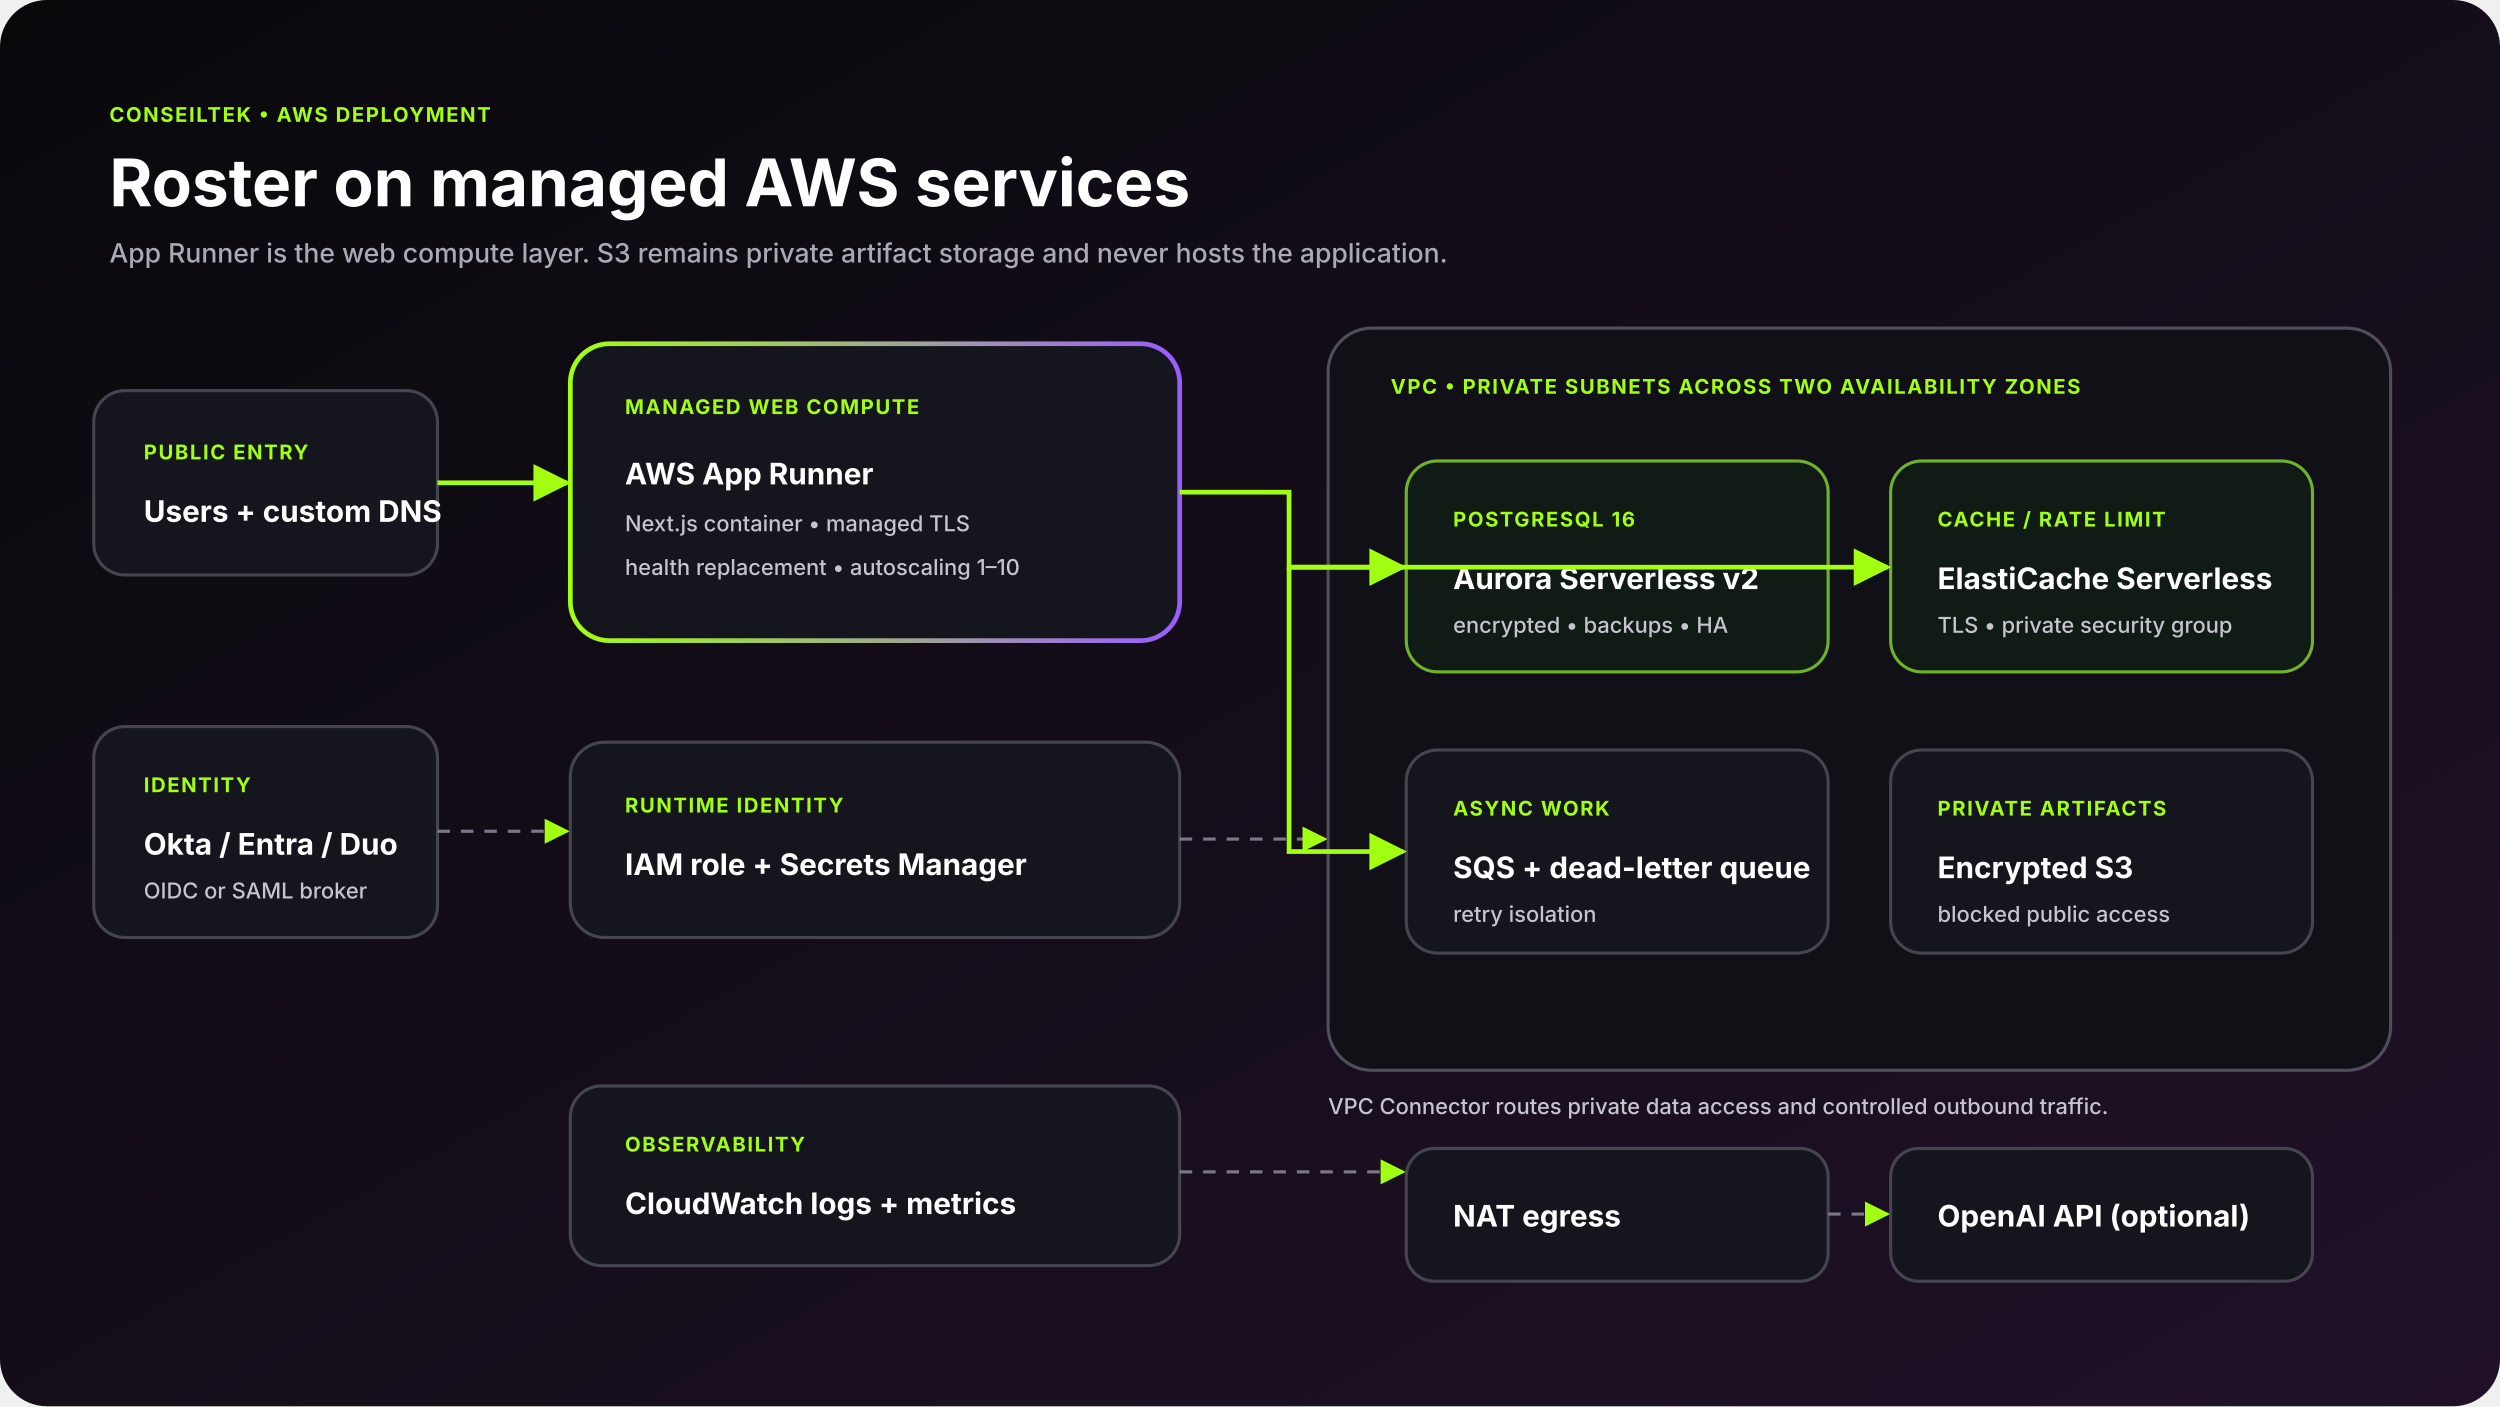
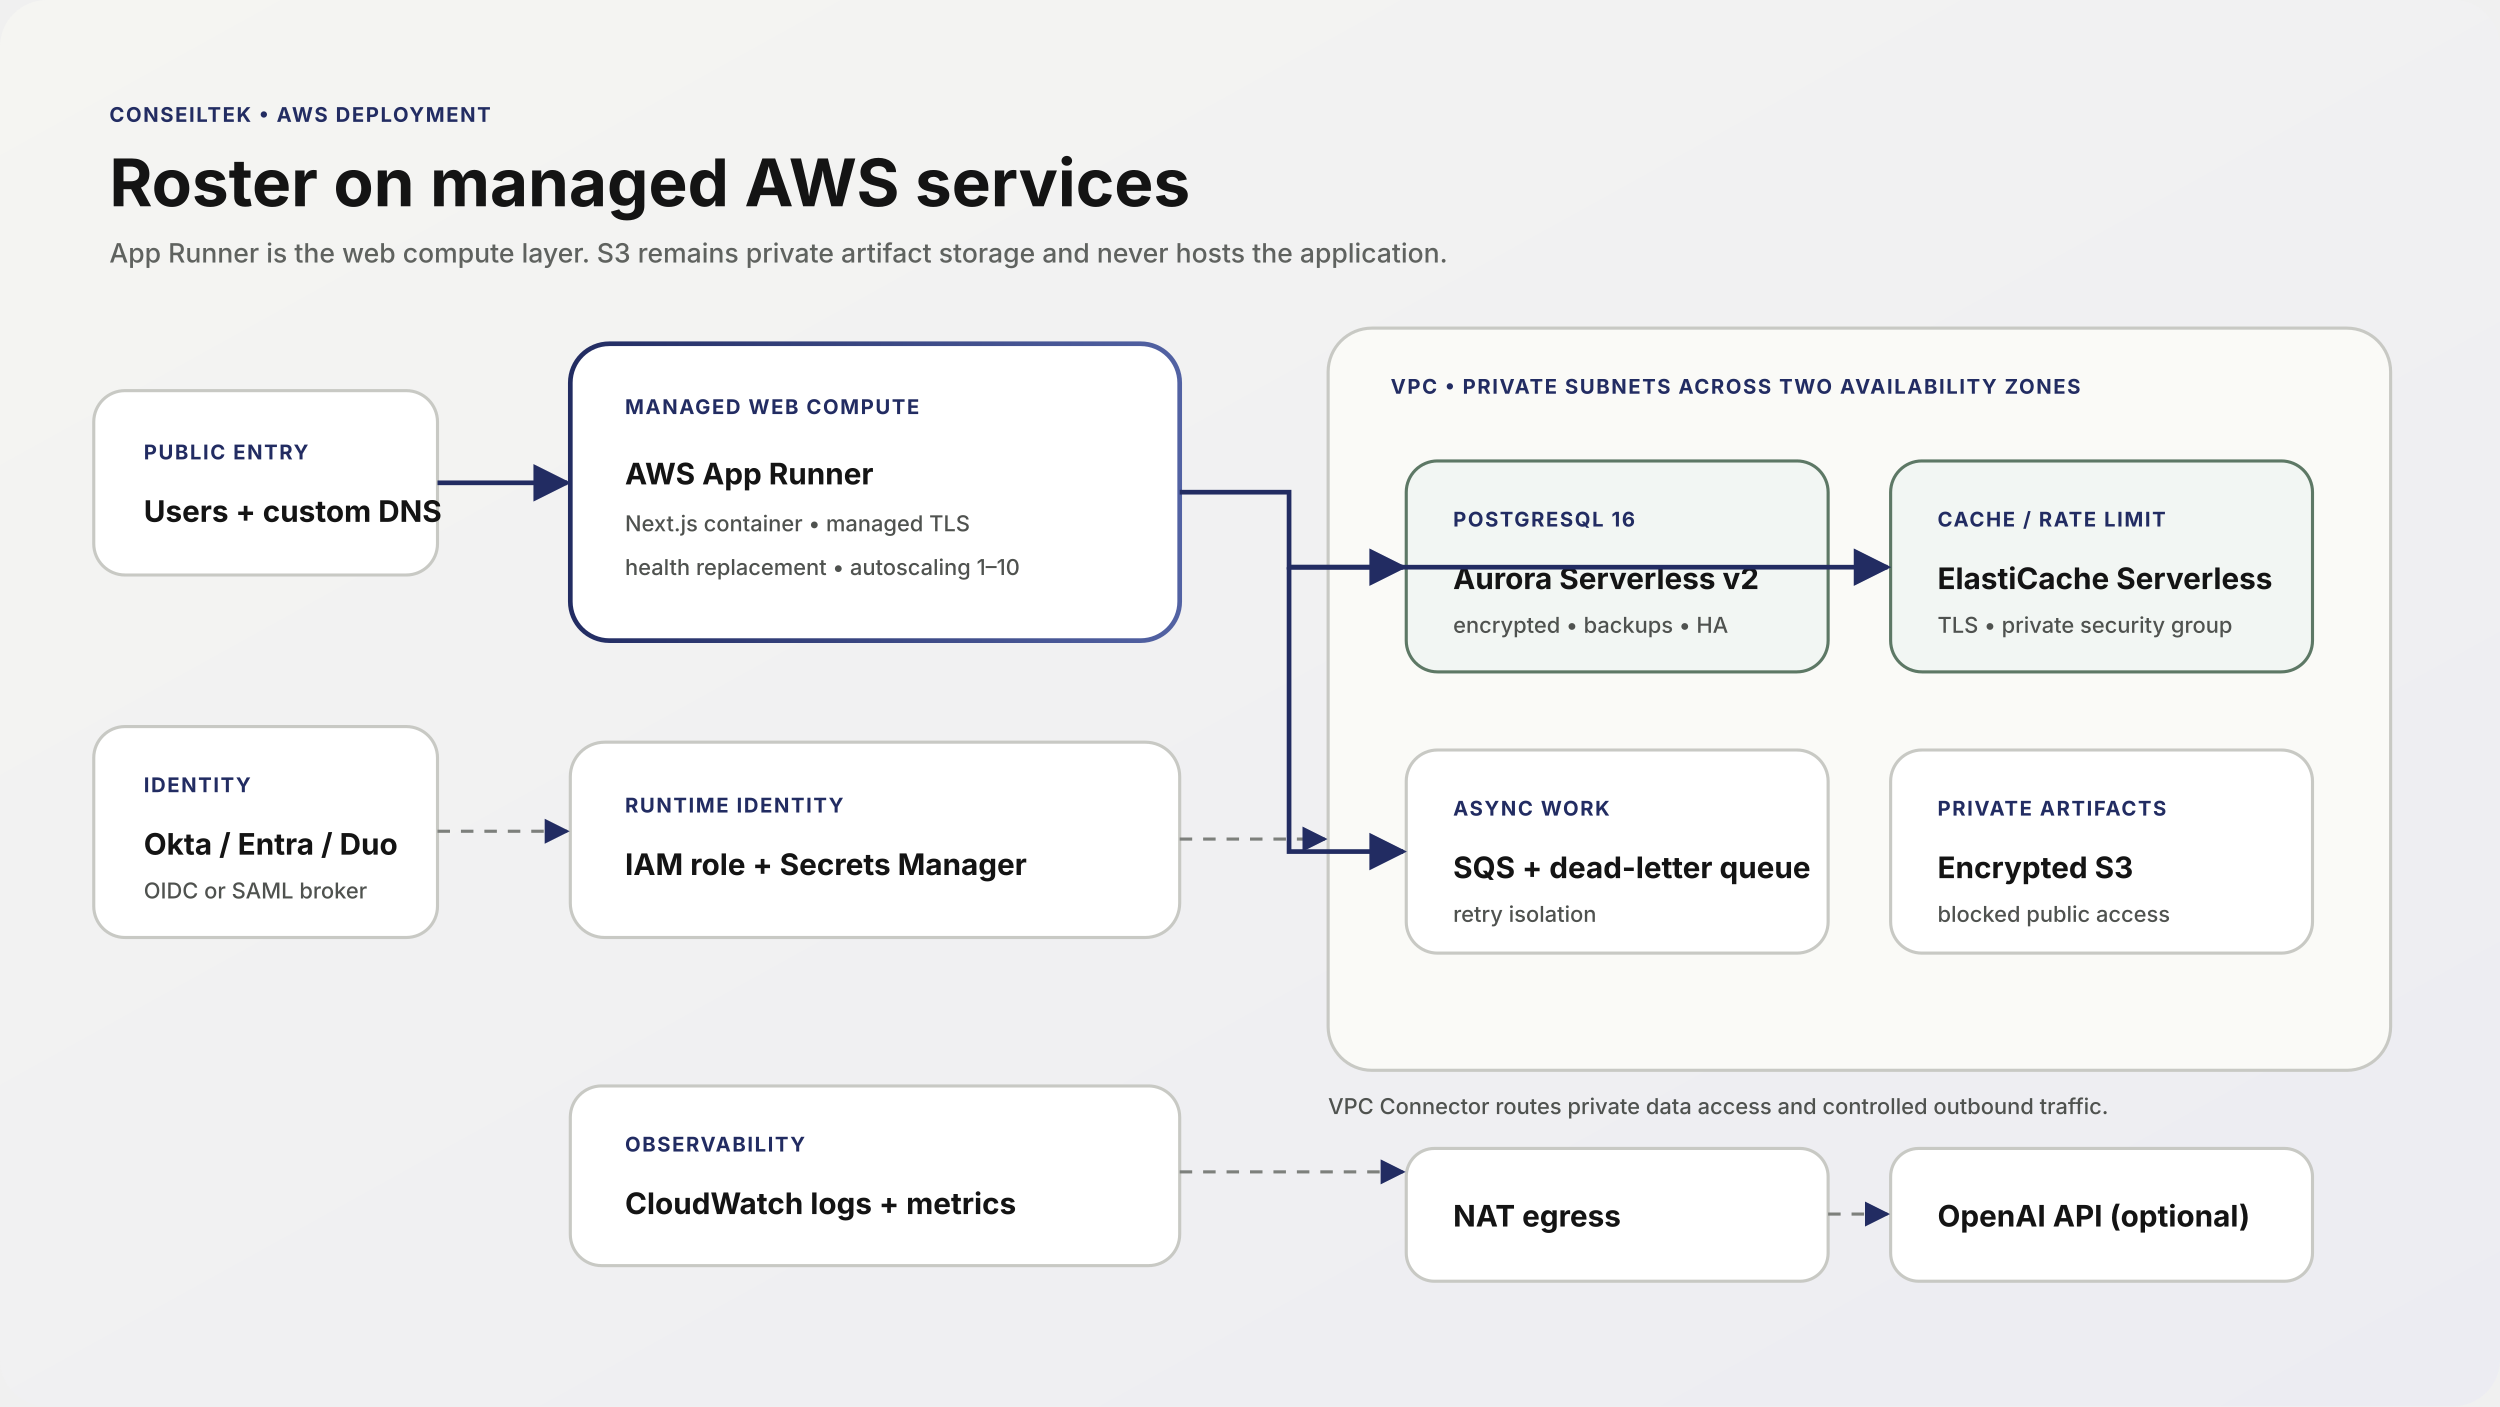
<svg xmlns="http://www.w3.org/2000/svg" width="1600" height="900" viewBox="0 0 1600 900" role="img" aria-labelledby="title desc">
  <defs>
    <linearGradient id="bg" x2="1" y2="1">
-       <stop stop-color="#09090c" />
-       <stop offset="1" stop-color="#201127" />
+       <stop stop-color="#f5f5f2" />
+       <stop offset="1" stop-color="#ececf2" />
    </linearGradient>
    <linearGradient id="g" x2="1">
-       <stop stop-color="#a3ff12" />
-       <stop offset="1" stop-color="#9b5cff" />
+       <stop stop-color="#222c62" />
+       <stop offset="1" stop-color="#5262a3" />
    </linearGradient>
    <marker id="a" viewBox="0 0 10 10" refX="9" refY="5" markerWidth="8" markerHeight="8" orient="auto">
-       <path d="M0 0l10 5-10 5z" fill="#a3ff12" />
+       <path d="M0 0l10 5-10 5z" fill="#222c62" />
    </marker>
-     <style>.title{font:700 42px Inter,Arial;fill:#fff}.sub{font:500 17px Inter,Arial;fill:#aaa9b6}.h{font:700 19px Inter,Arial;fill:#fff}.t{font:500 14px Inter,Arial;fill:#c5c4cf}.tiny{font:700 13px Inter,Arial;fill:#a3ff12;letter-spacing:1px}.b{fill:#15151d;stroke:#464451;stroke-width:2}.p{fill:#15151d;stroke:url(#g);stroke-width:3}.d{fill:#101b15;stroke:#6fb22a;stroke-width:2}.line{fill:none;stroke:#a3ff12;stroke-width:3;marker-end:url(#a)}.dash{fill:none;stroke:#7c788b;stroke-width:2;stroke-dasharray:8 7;marker-end:url(#a)}</style>
+     <style>.title{font:700 42px Inter,Arial;fill:#141414}.sub{font:500 17px Inter,Arial;fill:#5f625f}.h{font:700 19px Inter,Arial;fill:#141414}.t{font:500 14px Inter,Arial;fill:#4f524f}.tiny{font:700 13px Inter,Arial;fill:#222c62;letter-spacing:1px}.b{fill:#ffffff;stroke:#c8c9c4;stroke-width:2}.p{fill:#ffffff;stroke:url(#g);stroke-width:3}.d{fill:#f2f6f3;stroke:#5d7865;stroke-width:2}.line{fill:none;stroke:#222c62;stroke-width:3;marker-end:url(#a)}.dash{fill:none;stroke:#7d807c;stroke-width:2;stroke-dasharray:8 7;marker-end:url(#a)}</style>
  </defs>
  <rect width="1600" height="900" rx="30" fill="url(#bg)" />
  <text x="70" y="78" class="tiny">CONSEILTEK • AWS DEPLOYMENT</text>
  <text x="70" y="132" class="title">Roster on managed AWS services</text>
  <text x="70" y="168" class="sub">App Runner is the web compute layer. S3 remains private artifact storage and never hosts the application.</text>
  <rect x="60" y="250" width="220" height="118" rx="20" class="b" />
  <text x="92" y="294" class="tiny">PUBLIC ENTRY</text>
  <text x="92" y="334" class="h">Users + custom DNS</text>
  <rect x="60" y="465" width="220" height="135" rx="20" class="b" />
  <text x="92" y="507" class="tiny">IDENTITY</text>
  <text x="92" y="547" class="h">Okta / Entra / Duo</text>
  <text x="92" y="575" class="t">OIDC or SAML broker</text>
  <rect x="365" y="220" width="390" height="190" rx="25" class="p" />
  <text x="400" y="265" class="tiny">MANAGED WEB COMPUTE</text>
  <text x="400" y="310" class="h">AWS App Runner</text>
  <text x="400" y="340" class="t">Next.js container • managed TLS</text>
  <text x="400" y="368" class="t">health replacement • autoscaling 1–10</text>
  <rect x="365" y="475" width="390" height="125" rx="22" class="b" />
  <text x="400" y="520" class="tiny">RUNTIME IDENTITY</text>
  <text x="400" y="560" class="h">IAM role + Secrets Manager</text>
-   <rect x="850" y="210" width="680" height="475" rx="28" fill="#101016" stroke="#504d5c" stroke-width="2" />
+   <rect x="850" y="210" width="680" height="475" rx="28" fill="#fafaf7" stroke="#c8c9c4" stroke-width="2" />
  <text x="890" y="252" class="tiny">VPC • PRIVATE SUBNETS ACROSS TWO AVAILABILITY ZONES</text>
  <rect x="900" y="295" width="270" height="135" rx="20" class="d" />
  <text x="930" y="337" class="tiny">POSTGRESQL 16</text>
  <text x="930" y="377" class="h">Aurora Serverless v2</text>
  <text x="930" y="405" class="t">encrypted • backups • HA</text>
  <rect x="1210" y="295" width="270" height="135" rx="20" class="d" />
  <text x="1240" y="337" class="tiny">CACHE / RATE LIMIT</text>
  <text x="1240" y="377" class="h">ElastiCache Serverless</text>
  <text x="1240" y="405" class="t">TLS • private security group</text>
  <rect x="900" y="480" width="270" height="130" rx="20" class="b" />
  <text x="930" y="522" class="tiny">ASYNC WORK</text>
  <text x="930" y="562" class="h">SQS + dead-letter queue</text>
  <text x="930" y="590" class="t">retry isolation</text>
  <rect x="1210" y="480" width="270" height="130" rx="20" class="b" />
  <text x="1240" y="522" class="tiny">PRIVATE ARTIFACTS</text>
  <text x="1240" y="562" class="h">Encrypted S3</text>
  <text x="1240" y="590" class="t">blocked public access</text>
  <rect x="365" y="695" width="390" height="115" rx="20" class="b" />
  <text x="400" y="737" class="tiny">OBSERVABILITY</text>
  <text x="400" y="777" class="h">CloudWatch logs + metrics</text>
  <rect x="900" y="735" width="270" height="85" rx="18" class="b" />
  <text x="930" y="785" class="h">NAT egress</text>
  <rect x="1210" y="735" width="270" height="85" rx="18" class="b" />
  <text x="1240" y="785" class="h">OpenAI API (optional)</text>
  <path d="M280 309H363" class="line" />
  <path d="M280 532H363" class="dash" />
  <path d="M755 315H825V363H898" class="line" />
  <path d="M825 363V545H898" class="line" />
  <path d="M825 363H1208" class="line" />
  <path d="M755 537H848" class="dash" />
  <path d="M755 750H898" class="dash" />
  <path d="M1170 777H1208" class="dash" />
  <text x="850" y="713" class="t">VPC Connector routes private data access and controlled outbound traffic.</text>
</svg>
